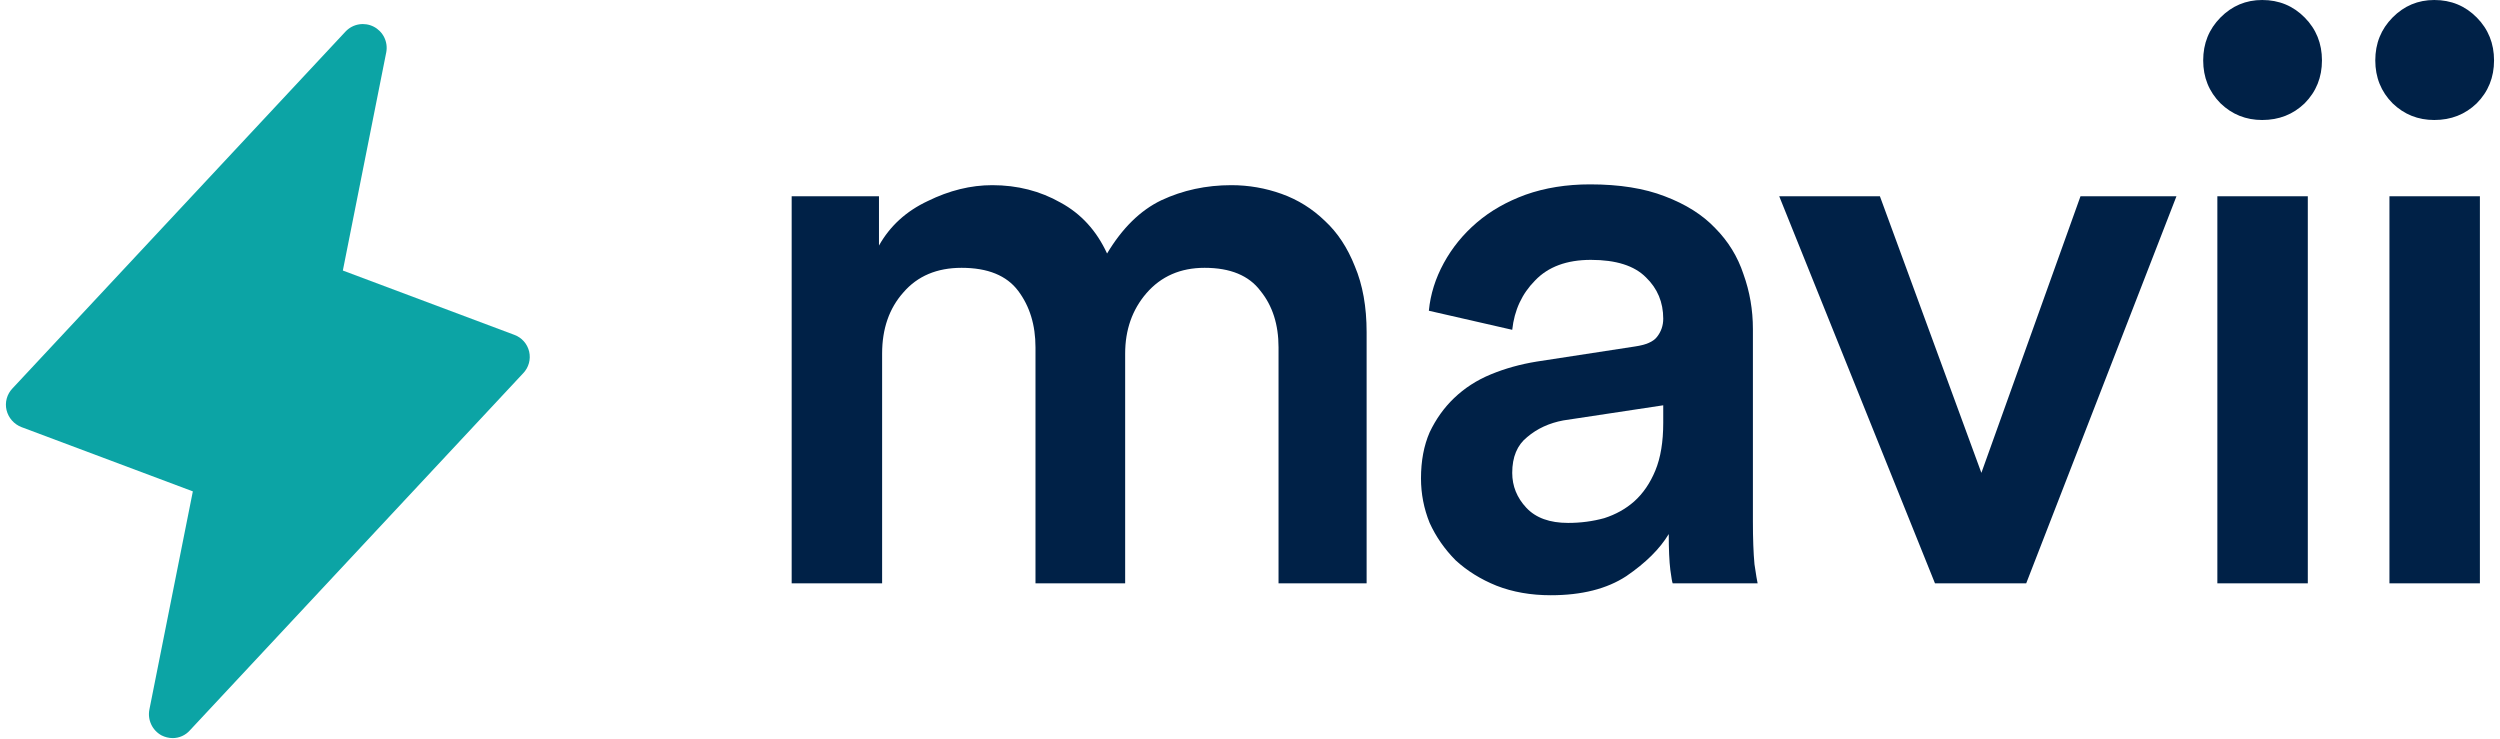
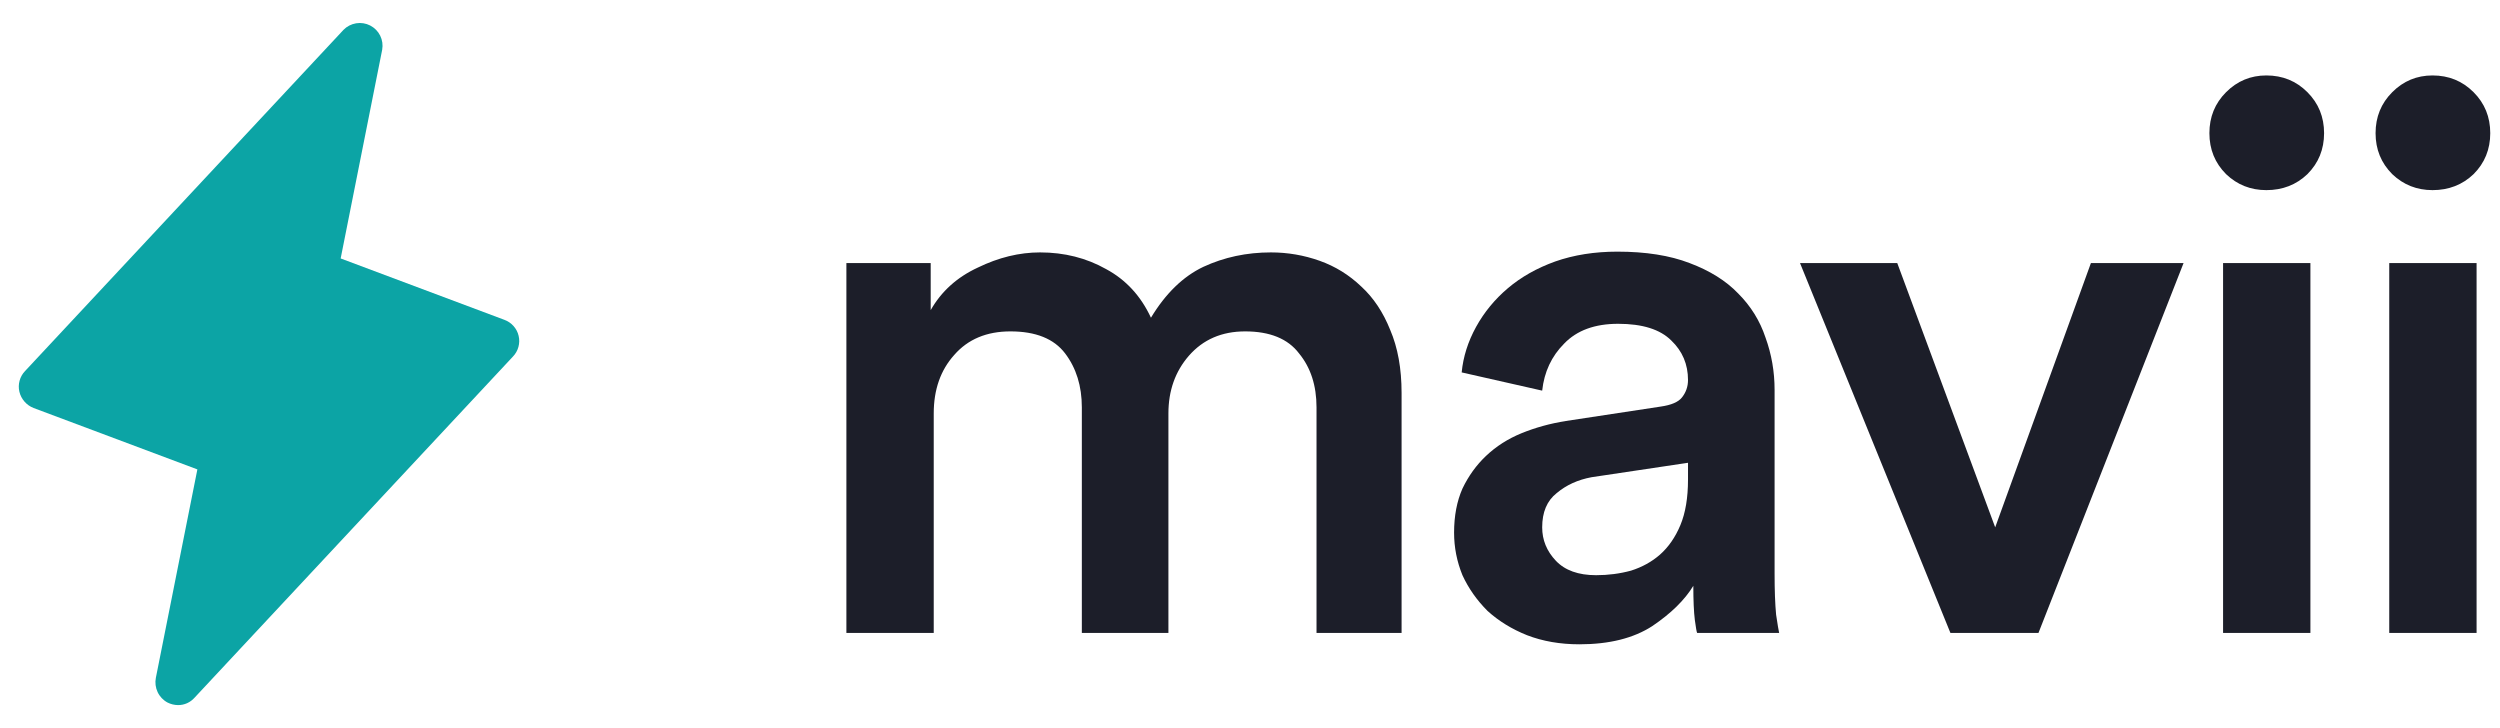
- <svg xmlns="http://www.w3.org/2000/svg" width="210" height="62" viewBox="0 0 210 62" fill="none">
-   <path d="M43.949 31.35L15.949 61.35C15.768 61.555 15.544 61.719 15.294 61.831C15.044 61.943 14.773 62.001 14.499 62C14.178 61.996 13.861 61.919 13.574 61.775C13.193 61.569 12.888 61.247 12.704 60.856C12.519 60.464 12.465 60.024 12.549 59.6L16.199 41.275L1.799 35.875C1.491 35.755 1.217 35.563 0.999 35.315C0.782 35.067 0.627 34.77 0.549 34.45C0.473 34.128 0.479 33.792 0.566 33.473C0.654 33.155 0.82 32.863 1.049 32.625L29.049 2.625C29.348 2.318 29.737 2.116 30.16 2.047C30.582 1.979 31.015 2.047 31.396 2.243C31.776 2.439 32.084 2.752 32.274 3.135C32.463 3.519 32.525 3.953 32.449 4.375L28.799 22.725L43.199 28.125C43.508 28.237 43.785 28.425 44.003 28.671C44.221 28.917 44.374 29.213 44.449 29.534C44.523 29.854 44.517 30.188 44.429 30.505C44.342 30.822 44.177 31.113 43.949 31.35Z" fill="#0CA4A5" />
-   <path d="M66.5 48.999V16.489H73.834V20.628C74.759 18.981 76.124 17.735 77.93 16.889C79.736 15.999 81.542 15.554 83.348 15.554C85.462 15.554 87.378 16.044 89.096 17.023C90.813 17.957 92.113 19.381 92.994 21.295C94.271 19.159 95.791 17.668 97.552 16.822C99.358 15.977 101.318 15.554 103.433 15.554C104.886 15.554 106.296 15.799 107.661 16.288C109.026 16.778 110.238 17.535 111.295 18.558C112.352 19.537 113.189 20.805 113.805 22.363C114.466 23.921 114.796 25.768 114.796 27.904V48.999H107.397V29.172C107.397 27.259 106.89 25.679 105.877 24.433C104.908 23.142 103.344 22.497 101.186 22.497C99.16 22.497 97.53 23.209 96.297 24.633C95.108 26.012 94.513 27.704 94.513 29.706V48.999H86.981V29.172C86.981 27.303 86.497 25.723 85.528 24.433C84.559 23.142 82.973 22.497 80.771 22.497C78.701 22.497 77.071 23.186 75.882 24.566C74.692 25.901 74.098 27.615 74.098 29.706V48.999H66.5Z" fill="#002147" />
-   <path d="M119.363 40.187C119.363 38.718 119.605 37.428 120.09 36.315C120.618 35.203 121.301 34.246 122.138 33.445C123.019 32.599 124.054 31.931 125.243 31.442C126.432 30.952 127.71 30.596 129.075 30.374L137.334 29.105C138.259 28.972 138.875 28.705 139.184 28.304C139.536 27.859 139.712 27.348 139.712 26.769C139.712 25.389 139.228 24.232 138.259 23.298C137.29 22.319 135.748 21.829 133.634 21.829C131.608 21.829 130.044 22.408 128.943 23.565C127.842 24.677 127.203 26.057 127.027 27.704L120.024 26.102C120.156 24.722 120.574 23.387 121.279 22.096C121.984 20.805 122.909 19.671 124.054 18.692C125.199 17.712 126.564 16.934 128.15 16.355C129.78 15.777 131.586 15.487 133.568 15.487C136.034 15.487 138.126 15.821 139.844 16.489C141.606 17.156 143.016 18.046 144.073 19.159C145.174 20.271 145.967 21.562 146.451 23.031C146.98 24.499 147.244 26.035 147.244 27.637V43.792C147.244 45.26 147.288 46.462 147.376 47.397C147.508 48.287 147.596 48.821 147.64 48.999H140.505C140.461 48.91 140.395 48.531 140.307 47.864C140.219 47.152 140.175 46.15 140.175 44.86C139.426 46.106 138.237 47.285 136.607 48.398C134.977 49.466 132.863 50 130.264 50C128.591 50 127.071 49.733 125.706 49.199C124.384 48.665 123.239 47.953 122.27 47.063C121.345 46.128 120.618 45.082 120.09 43.925C119.605 42.724 119.363 41.477 119.363 40.187ZM131.718 43.925C132.775 43.925 133.788 43.792 134.757 43.525C135.726 43.213 136.563 42.746 137.268 42.123C138.016 41.455 138.611 40.587 139.051 39.519C139.492 38.451 139.712 37.116 139.712 35.514V34.045L131.321 35.314C130.132 35.536 129.119 36.004 128.282 36.716C127.445 37.383 127.027 38.385 127.027 39.72C127.027 40.832 127.423 41.811 128.216 42.657C129.009 43.502 130.176 43.925 131.718 43.925Z" fill="#002147" />
-   <path d="M170.202 48.999H162.538L149.456 16.489H157.913L166.436 39.72L174.761 16.489H182.821L170.202 48.999Z" fill="#002147" />
-   <path d="M186.258 48.999V16.489H193.856V48.999H186.258ZM185.068 5.073C185.068 3.649 185.553 2.448 186.522 1.469C187.491 0.49 188.658 0 190.024 0C191.433 0 192.622 0.49 193.591 1.469C194.56 2.448 195.045 3.649 195.045 5.073C195.045 6.498 194.56 7.699 193.591 8.678C192.622 9.613 191.433 10.08 190.024 10.08C188.658 10.08 187.491 9.613 186.522 8.678C185.553 7.699 185.068 6.498 185.068 5.073Z" fill="#002147" />
-   <path d="M200.713 48.999V16.489H208.311V48.999H200.713ZM199.524 5.073C199.524 3.649 200.008 2.448 200.977 1.469C201.946 0.49 203.113 0 204.479 0C205.888 0 207.077 0.49 208.046 1.469C209.016 2.448 209.5 3.649 209.5 5.073C209.5 6.498 209.016 7.699 208.046 8.678C207.077 9.613 205.888 10.08 204.479 10.08C203.113 10.08 201.946 9.613 200.977 8.678C200.008 7.699 199.524 6.498 199.524 5.073Z" fill="#002147" />
+ <svg xmlns="http://www.w3.org/2000/svg" width="79" height="23" viewBox="0 0 79 23" fill="none">
+   <style>
+   @media (prefers-color-scheme: dark) {
+     .wordmark {
+       fill: #DFE4F0;
+     }
+   }
+ </style>
+   <path d="M26.746 20V8.312H29.41V9.8C29.746 9.208 30.242 8.76 30.898 8.456C31.554 8.136 32.21 7.976 32.866 7.976C33.634 7.976 34.33 8.152 34.954 8.504C35.578 8.84 36.05 9.352 36.37 10.04C36.834 9.272 37.386 8.736 38.026 8.432C38.682 8.128 39.394 7.976 40.162 7.976C40.69 7.976 41.202 8.064 41.698 8.24C42.194 8.416 42.634 8.688 43.018 9.056C43.402 9.408 43.706 9.864 43.93 10.424C44.17 10.984 44.29 11.648 44.29 12.416V20H41.602V12.872C41.602 12.184 41.418 11.616 41.05 11.168C40.698 10.704 40.13 10.472 39.346 10.472C38.61 10.472 38.018 10.728 37.57 11.24C37.138 11.736 36.922 12.344 36.922 13.064V20H34.186V12.872C34.186 12.2 34.01 11.632 33.658 11.168C33.306 10.704 32.73 10.472 31.93 10.472C31.178 10.472 30.586 10.72 30.154 11.216C29.722 11.696 29.506 12.312 29.506 13.064V20H26.746Z" fill="#1C1E29" class="wordmark" />
+   <path d="M45.949 16.832C45.949 16.304 46.037 15.84 46.213 15.44C46.405 15.04 46.653 14.696 46.957 14.408C47.277 14.104 47.653 13.864 48.085 13.688C48.517 13.512 48.981 13.384 49.477 13.304L52.477 12.848C52.813 12.8 53.037 12.704 53.149 12.56C53.277 12.4 53.341 12.216 53.341 12.008C53.341 11.512 53.165 11.096 52.813 10.76C52.461 10.408 51.901 10.232 51.133 10.232C50.397 10.232 49.829 10.44 49.429 10.856C49.029 11.256 48.797 11.752 48.733 12.344L46.189 11.768C46.237 11.272 46.389 10.792 46.645 10.328C46.901 9.864 47.237 9.456 47.653 9.104C48.069 8.752 48.565 8.472 49.141 8.264C49.733 8.056 50.389 7.952 51.109 7.952C52.005 7.952 52.765 8.072 53.389 8.312C54.029 8.552 54.541 8.872 54.925 9.272C55.325 9.672 55.613 10.136 55.789 10.664C55.981 11.192 56.077 11.744 56.077 12.32V18.128C56.077 18.656 56.093 19.088 56.125 19.424C56.173 19.744 56.205 19.936 56.221 20H53.629C53.613 19.968 53.589 19.832 53.557 19.592C53.525 19.336 53.509 18.976 53.509 18.512C53.237 18.96 52.805 19.384 52.213 19.784C51.621 20.168 50.853 20.36 49.909 20.36C49.301 20.36 48.749 20.264 48.253 20.072C47.773 19.88 47.357 19.624 47.005 19.304C46.669 18.968 46.405 18.592 46.213 18.176C46.037 17.744 45.949 17.296 45.949 16.832ZM50.437 18.176C50.821 18.176 51.189 18.128 51.541 18.032C51.893 17.92 52.197 17.752 52.453 17.528C52.725 17.288 52.941 16.976 53.101 16.592C53.261 16.208 53.341 15.728 53.341 15.152V14.624L50.293 15.08C49.861 15.16 49.493 15.328 49.189 15.584C48.885 15.824 48.733 16.184 48.733 16.664C48.733 17.064 48.877 17.416 49.165 17.72C49.453 18.024 49.877 18.176 50.437 18.176Z" fill="#1C1E29" class="wordmark" />
+   <path d="M64.416 20H61.633L56.88 8.312H59.953L63.048 16.664L66.073 8.312H69.001L64.416 20Z" fill="#1C1E29" class="wordmark" />
+   <path d="M70.249 20V8.312H73.009V20H70.249ZM69.817 4.208C69.817 3.696 69.993 3.264 70.345 2.912C70.697 2.56 71.121 2.384 71.617 2.384C72.129 2.384 72.561 2.56 72.913 2.912C73.265 3.264 73.441 3.696 73.441 4.208C73.441 4.72 73.265 5.152 72.913 5.504C72.561 5.84 72.129 6.008 71.617 6.008C71.121 6.008 70.697 5.84 70.345 5.504C69.993 5.152 69.817 4.72 69.817 4.208Z" fill="#1C1E29" class="wordmark" />
+   <path d="M75.5 20V8.312H78.26V20H75.5ZM75.068 4.208C75.068 3.696 75.244 3.264 75.596 2.912C75.948 2.56 76.372 2.384 76.868 2.384C77.38 2.384 77.812 2.56 78.164 2.912C78.516 3.264 78.692 3.696 78.692 4.208C78.692 4.72 78.516 5.152 78.164 5.504C77.812 5.84 77.38 6.008 76.868 6.008C76.372 6.008 75.948 5.84 75.596 5.504C75.244 5.152 75.068 4.72 75.068 4.208Z" fill="#1C1E29" class="wordmark" />
+   <path d="M16.21 11.266L6.147 22.048C6.082 22.121 6.002 22.18 5.912 22.221C5.822 22.261 5.725 22.282 5.626 22.281C5.511 22.28 5.397 22.252 5.294 22.2C5.157 22.127 5.047 22.011 4.981 21.87C4.915 21.73 4.895 21.571 4.925 21.419L6.237 14.833L1.062 12.893C0.951 12.85 0.853 12.781 0.775 12.692C0.696 12.602 0.641 12.496 0.613 12.38C0.585 12.265 0.588 12.144 0.619 12.03C0.65 11.915 0.71 11.81 0.792 11.725L10.855 0.943C10.962 0.833 11.102 0.761 11.254 0.736C11.406 0.711 11.562 0.736 11.698 0.806C11.835 0.877 11.946 0.989 12.014 1.127C12.082 1.265 12.104 1.421 12.077 1.572L10.765 8.167L15.94 10.107C16.051 10.148 16.151 10.215 16.229 10.304C16.307 10.392 16.363 10.499 16.389 10.614C16.416 10.729 16.414 10.849 16.382 10.963C16.351 11.077 16.292 11.181 16.21 11.266Z" fill="#0CA4A5" />
</svg>
